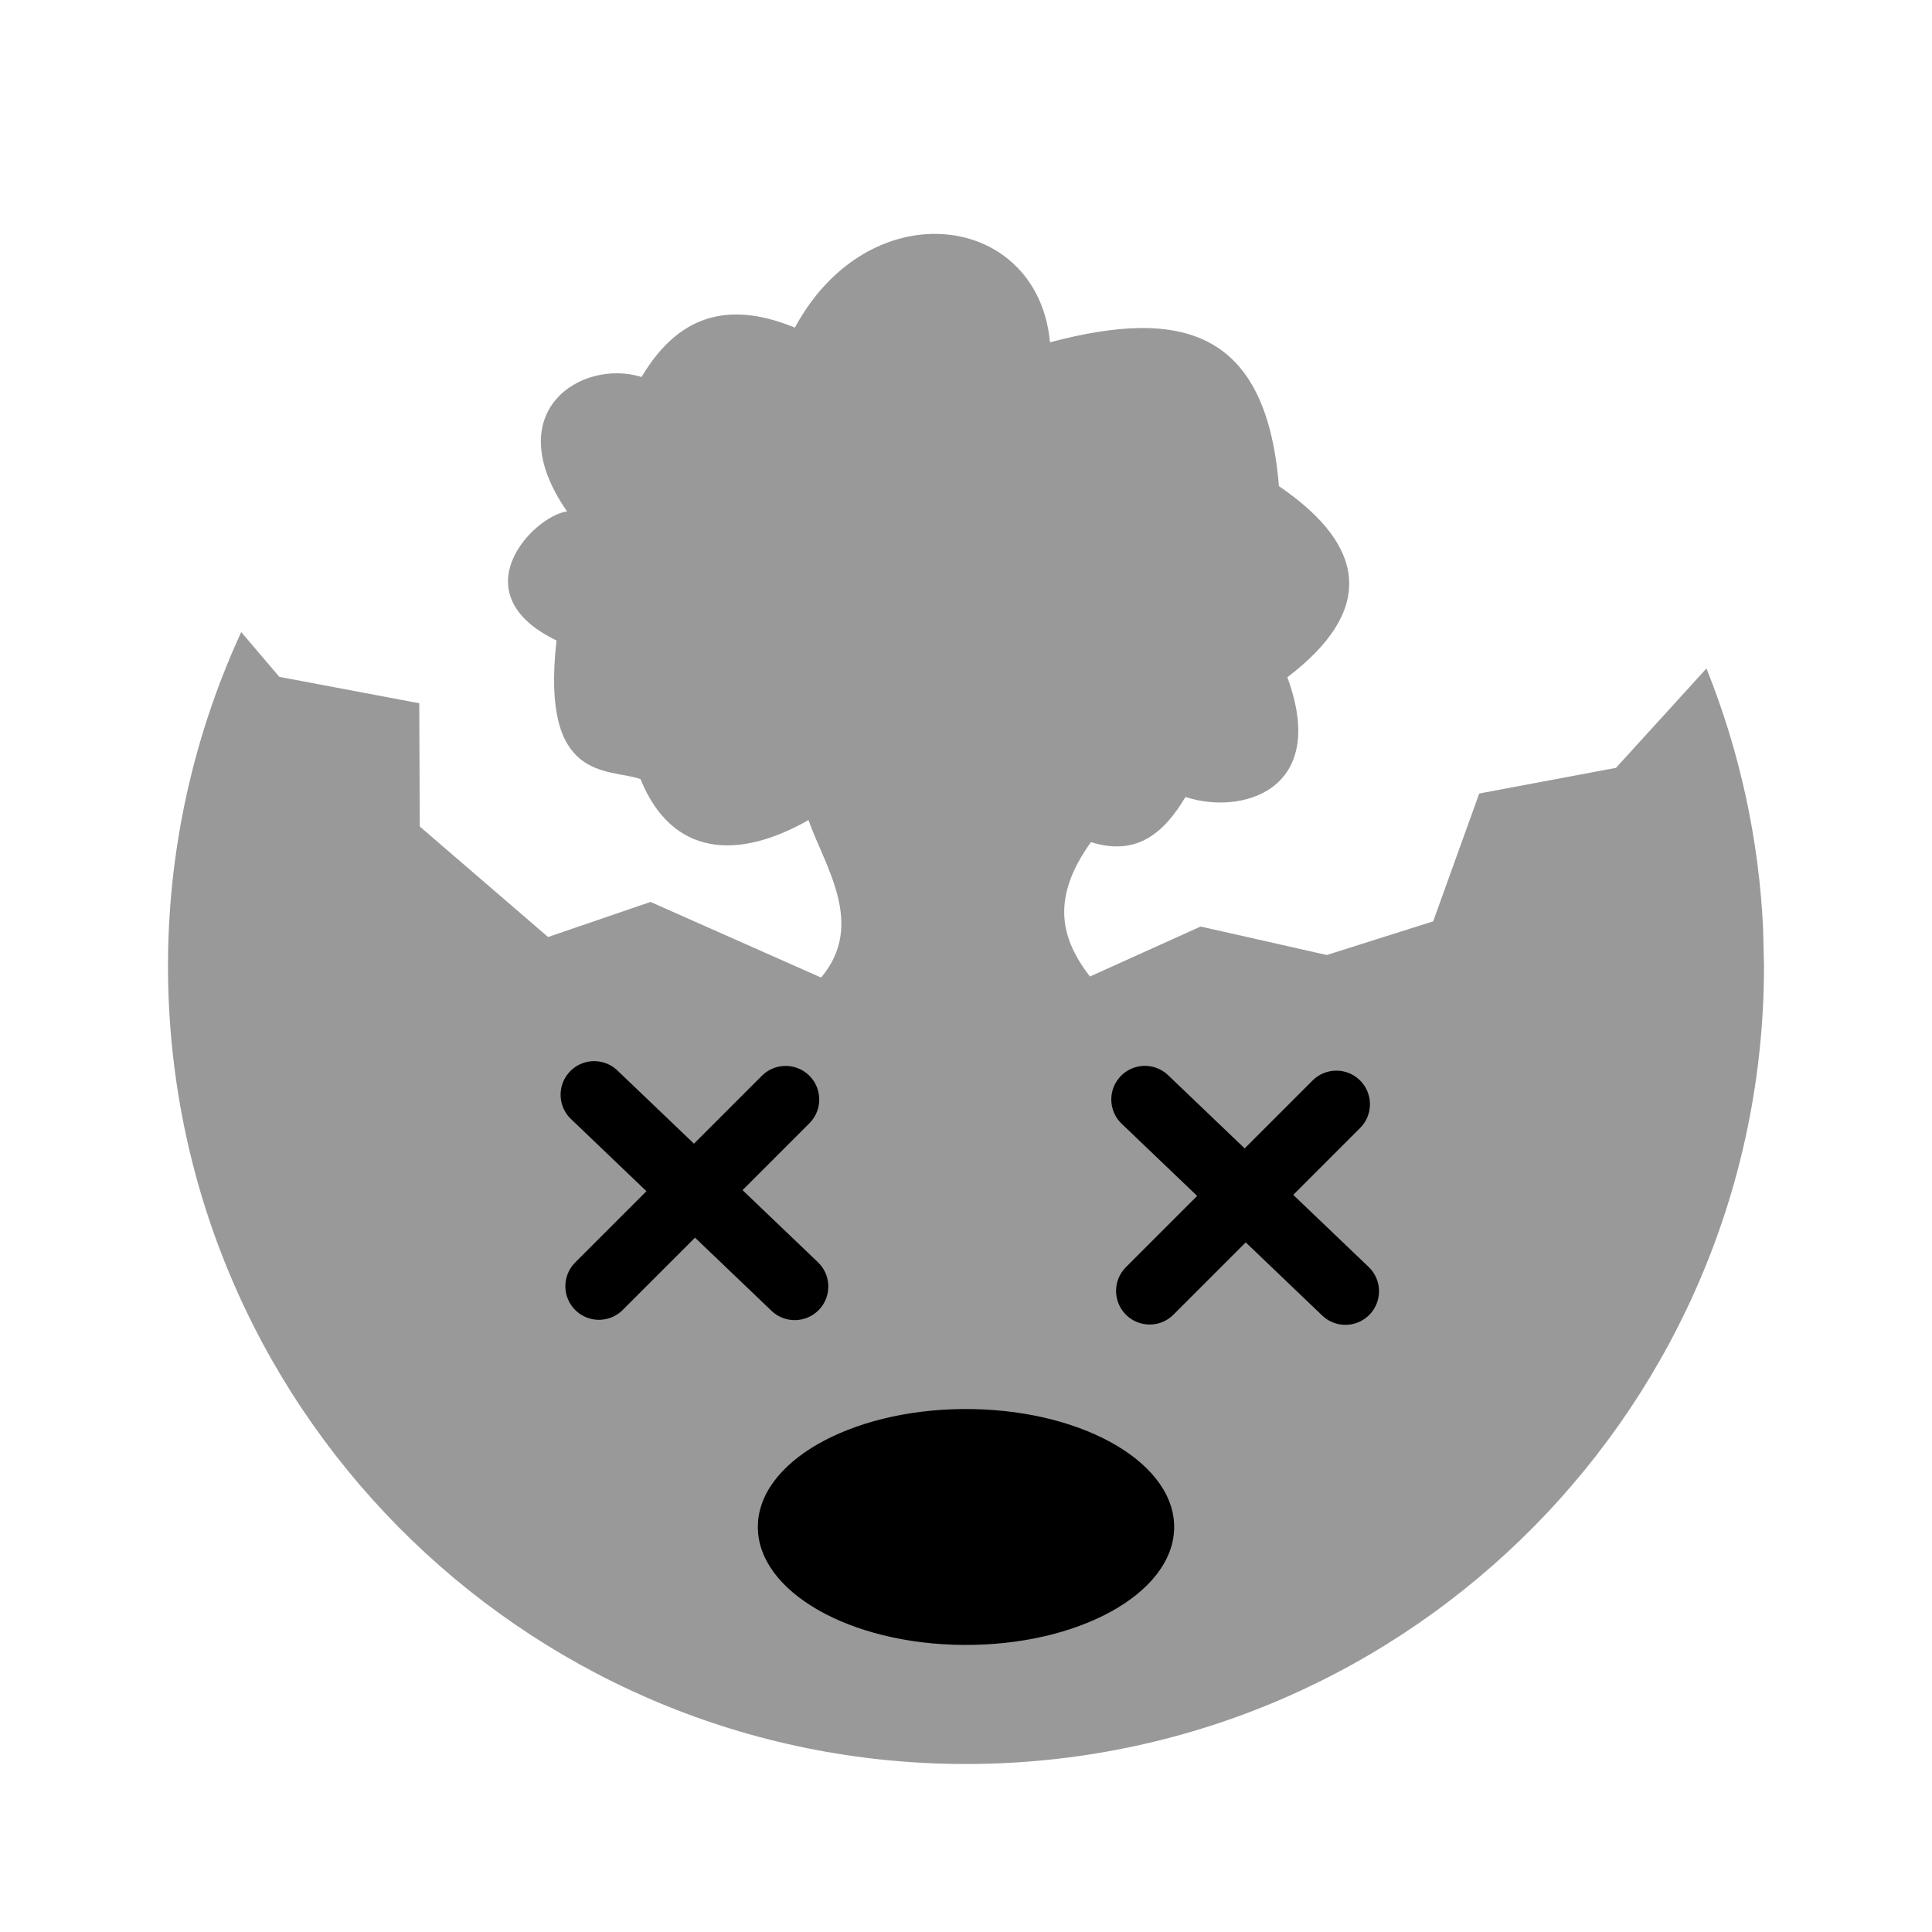
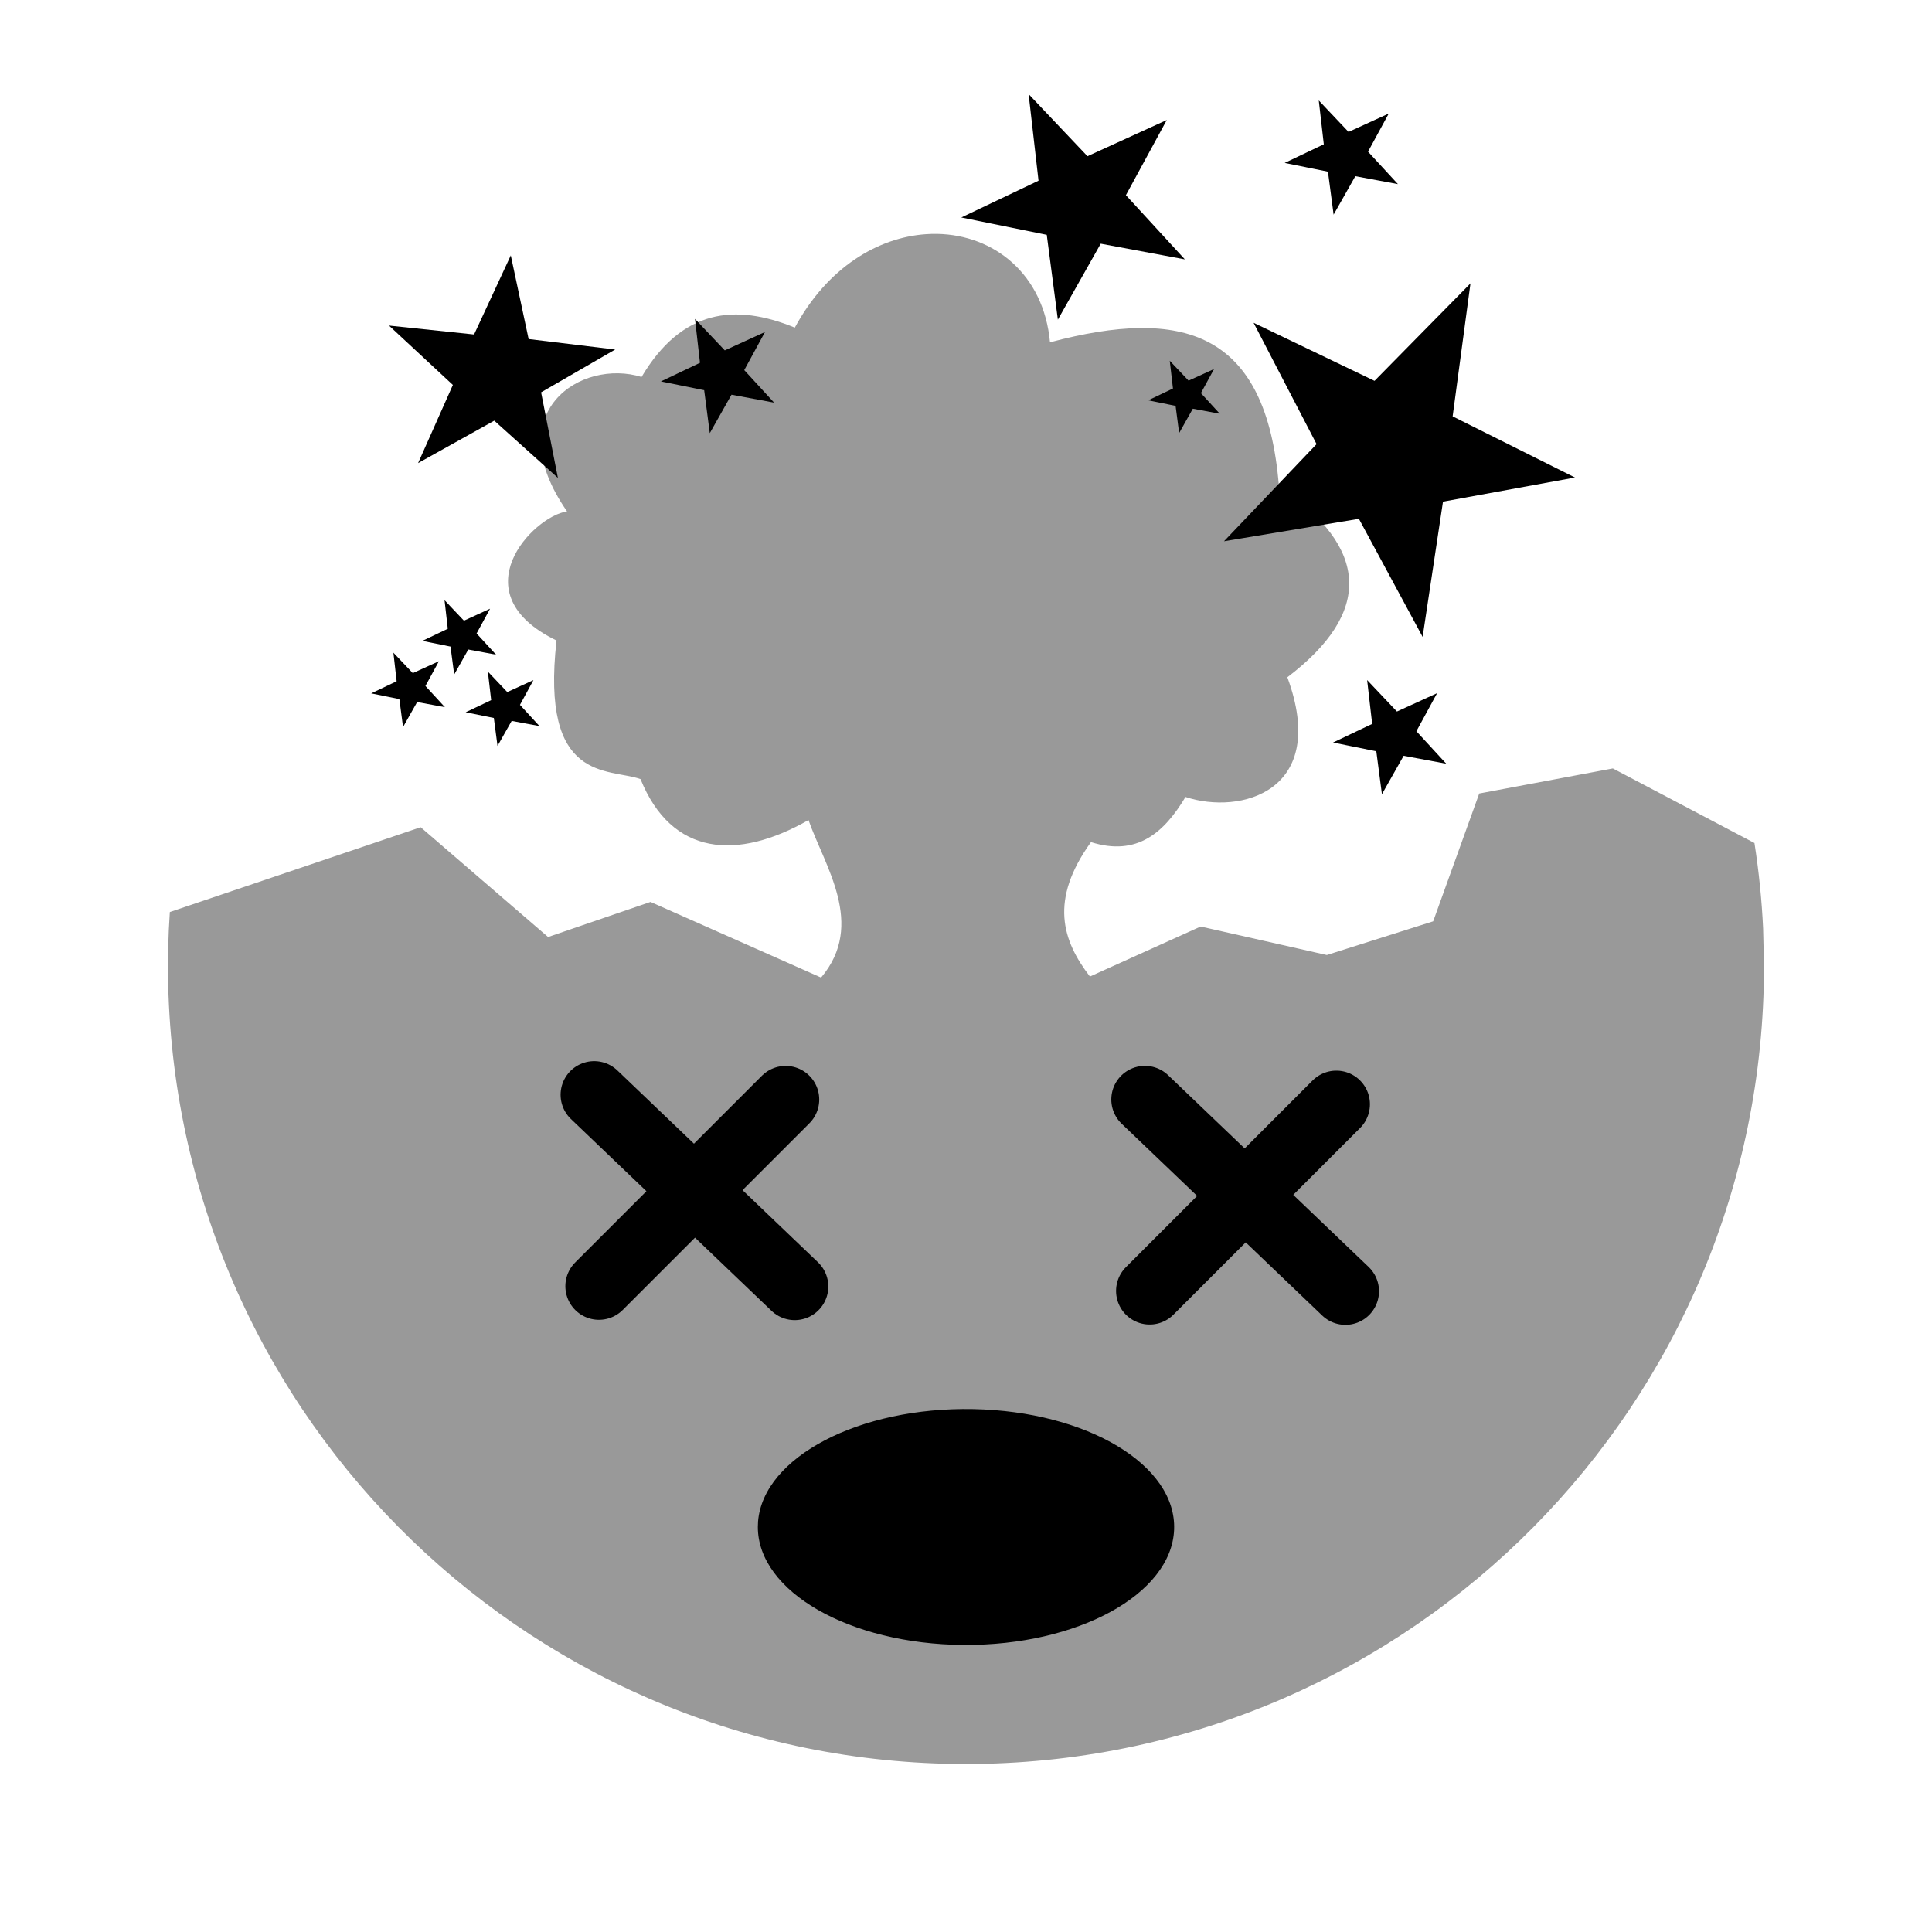
<svg xmlns="http://www.w3.org/2000/svg" width="115" height="115" viewBox="0 0 30.427 30.427" version="1.1" id="svg1" xml:space="preserve">
  <defs id="defs1" />
  <g id="g9" style="display:inline">
    <rect style="opacity:1;fill:#000000;fill-opacity:0;stroke:none;stroke-width:41.832;stroke-linecap:round;stroke-linejoin:round" id="rect9" width="30.427" height="30.427" x="-1.7763568e-15" y="-1.7763568e-15" />
    <g id="g60" style="display:inline" transform="matrix(0.8260869,0,0,0.8260869,2.645833,2.645833)">
-       <path id="path65" style="display:inline;opacity:0.4;fill:#000000;stroke-width:1.408;stroke-miterlimit:0" d="M 14.447,1.262 C 13.54,1.325 12.575,1.89 11.951,3.043 10.811,2.577 9.795,2.692 9.028,3.984 7.884,3.629 6.285,4.64 7.607,6.546 6.954,6.643 5.551,8.11 7.407,9.008 7.099,11.731 8.394,11.435 9.008,11.65 c 0.595,1.471 1.848,1.554 3.203,0.781 0.304,0.874 1.097,1.987 0.24,3.003 L 9.199,13.992 7.246,14.661 4.8,12.554 4.79,10.204 2.122,9.701 1.396,8.847 A 15.214,15.214 0 0 0 0.004,15.571 15.214,15.214 0 0 0 15.392,30.426 15.214,15.214 0 0 0 30.427,15.214 l -0.017,-0.716 A 15.214,15.214 0 0 0 29.33,9.541 l -1.725,1.895 -2.607,0.489 -0.878,2.437 -2.028,0.642 -2.405,-0.543 -2.111,0.953 c -0.526,-0.684 -0.778,-1.455 0.02,-2.562 0.883,0.277 1.396,-0.184 1.802,-0.861 1.046,0.348 2.743,-0.105 1.942,-2.282 C 22.961,8.475 22.914,7.246 21.179,6.065 20.939,3.099 19.34,2.652 16.815,3.323 16.686,1.929 15.614,1.181 14.447,1.262 Z" />
+       <path id="path65" style="display:inline;opacity:0.4;fill:#000000;stroke-width:1.408;stroke-miterlimit:0" d="m 14.665,1.256 c -0.072,-0.001 -0.145,5.672e-4 -0.218,0.006 -0.908,0.063 -1.873,0.628 -2.497,1.781 C 10.811,2.577 9.795,2.692 9.028,3.984 7.884,3.629 6.285,4.64 7.607,6.546 6.954,6.643 5.551,8.11 7.407,9.008 7.099,11.731 8.394,11.435 9.008,11.65 c 0.595,1.471 1.848,1.554 3.203,0.781 0.304,0.874 1.097,1.987 0.24,3.003 L 9.199,13.992 7.246,14.661 4.817,12.568 0.035,14.185 A 15.214,15.214 0 0 0 0.004,15.571 15.214,15.214 0 0 0 15.392,30.426 15.214,15.214 0 0 0 30.427,15.214 l -0.017,-0.716 a 15.214,15.214 0 0 0 -0.165,-1.629 l -2.7,-1.422 -2.547,0.478 -0.878,2.437 -2.028,0.642 -2.405,-0.543 -2.111,0.953 c -0.526,-0.684 -0.778,-1.455 0.02,-2.562 0.883,0.277 1.396,-0.184 1.802,-0.861 1.046,0.348 2.743,-0.105 1.942,-2.282 C 22.961,8.475 22.914,7.246 21.179,6.065 20.939,3.099 19.34,2.652 16.815,3.323 16.694,2.016 15.745,1.277 14.665,1.256 Z" />
      <path id="path60" style="display:inline;opacity:1;fill:none;stroke:#000000;stroke-width:1.281;stroke-linecap:round;stroke-linejoin:round;stroke-miterlimit:0;stroke-dasharray:none;stroke-opacity:1" d="m 22.447,21.414 -3.823,-3.656 m 3.65,0.091 -3.559,3.559" />
      <path id="path61" style="display:inline;opacity:1;fill:none;stroke:#000000;stroke-width:1.281;stroke-linecap:round;stroke-linejoin:round;stroke-miterlimit:0;stroke-dasharray:none;stroke-opacity:1" d="M 11.948,21.324 8.125,17.668 m 3.65,0.091 -3.559,3.559" />
      <path style="display:inline;fill:#000000;fill-opacity:1;stroke:none;stroke-width:2.474;stroke-linecap:round;stroke-linejoin:round;stroke-miterlimit:0;stroke-dasharray:none;stroke-opacity:1" id="path57-2" d="m -11.245,25.908 a 3.969,2.249 0 0 1 -3.922,2.249 3.969,2.249 0 0 1 -4.014,-2.196 3.969,2.249 0 0 1 3.828,-2.3 3.969,2.249 0 0 1 4.104,2.142" transform="scale(-1,1)" />
+       <path id="path11-5" style="display:inline;stroke-width:0.129;stroke-linecap:round;stroke-linejoin:round;stroke-miterlimit:0" d="M 7.433,5.908 6.22,4.817 4.768,5.626 5.431,4.136 4.213,3.004 5.835,3.174 6.535,1.666 6.875,3.261 8.525,3.461 7.113,4.277 Z M 19.386,1.742 17.782,1.443 16.965,2.891 16.753,1.274 15.124,0.943 16.596,0.242 16.407,-1.409 l 1.122,1.184 1.512,-0.69 -0.779,1.433 z M 5.279,10.279 4.75,10.181 4.481,10.658 4.411,10.125 3.874,10.016 4.359,9.785 4.297,9.24 4.667,9.63 5.165,9.403 4.908,9.875 Z m 1.802,0.36 L 6.552,10.541 6.282,11.018 6.212,10.485 5.675,10.376 6.161,10.145 6.098,9.601 6.468,9.991 6.967,9.763 6.71,10.235 Z M 6.254,9.278 5.725,9.18 5.456,9.657 5.386,9.124 4.849,9.015 5.334,8.784 5.272,8.239 5.642,8.63 6.14,8.402 5.883,8.874 Z M 26.823,5.901 24.307,6.361 23.919,8.939 22.704,6.688 20.132,7.116 21.897,5.264 20.696,2.951 23.002,4.058 24.831,2.2 24.491,4.735 Z M 20.052,4.685 19.538,4.589 19.277,5.053 19.209,4.535 18.687,4.429 19.159,4.204 19.098,3.675 19.457,4.054 19.942,3.833 19.692,4.292 Z m 4.317,6.672 -0.812,-0.151 -0.414,0.733 -0.107,-0.819 -0.825,-0.167 0.746,-0.355 -0.096,-0.836 0.568,0.6 0.766,-0.35 -0.395,0.726 z M 23.448,0.307 22.636,0.156 22.222,0.889 22.114,0.07 l -0.825,-0.167 0.746,-0.355 -0.096,-0.836 0.568,0.6 0.766,-0.35 -0.395,0.726 z M 11.555,4.473 10.743,4.322 10.329,5.055 10.222,4.236 9.397,4.069 10.142,3.714 10.047,2.877 10.615,3.477 11.381,3.127 10.986,3.853 Z" />
    </g>
  </g>
</svg>
